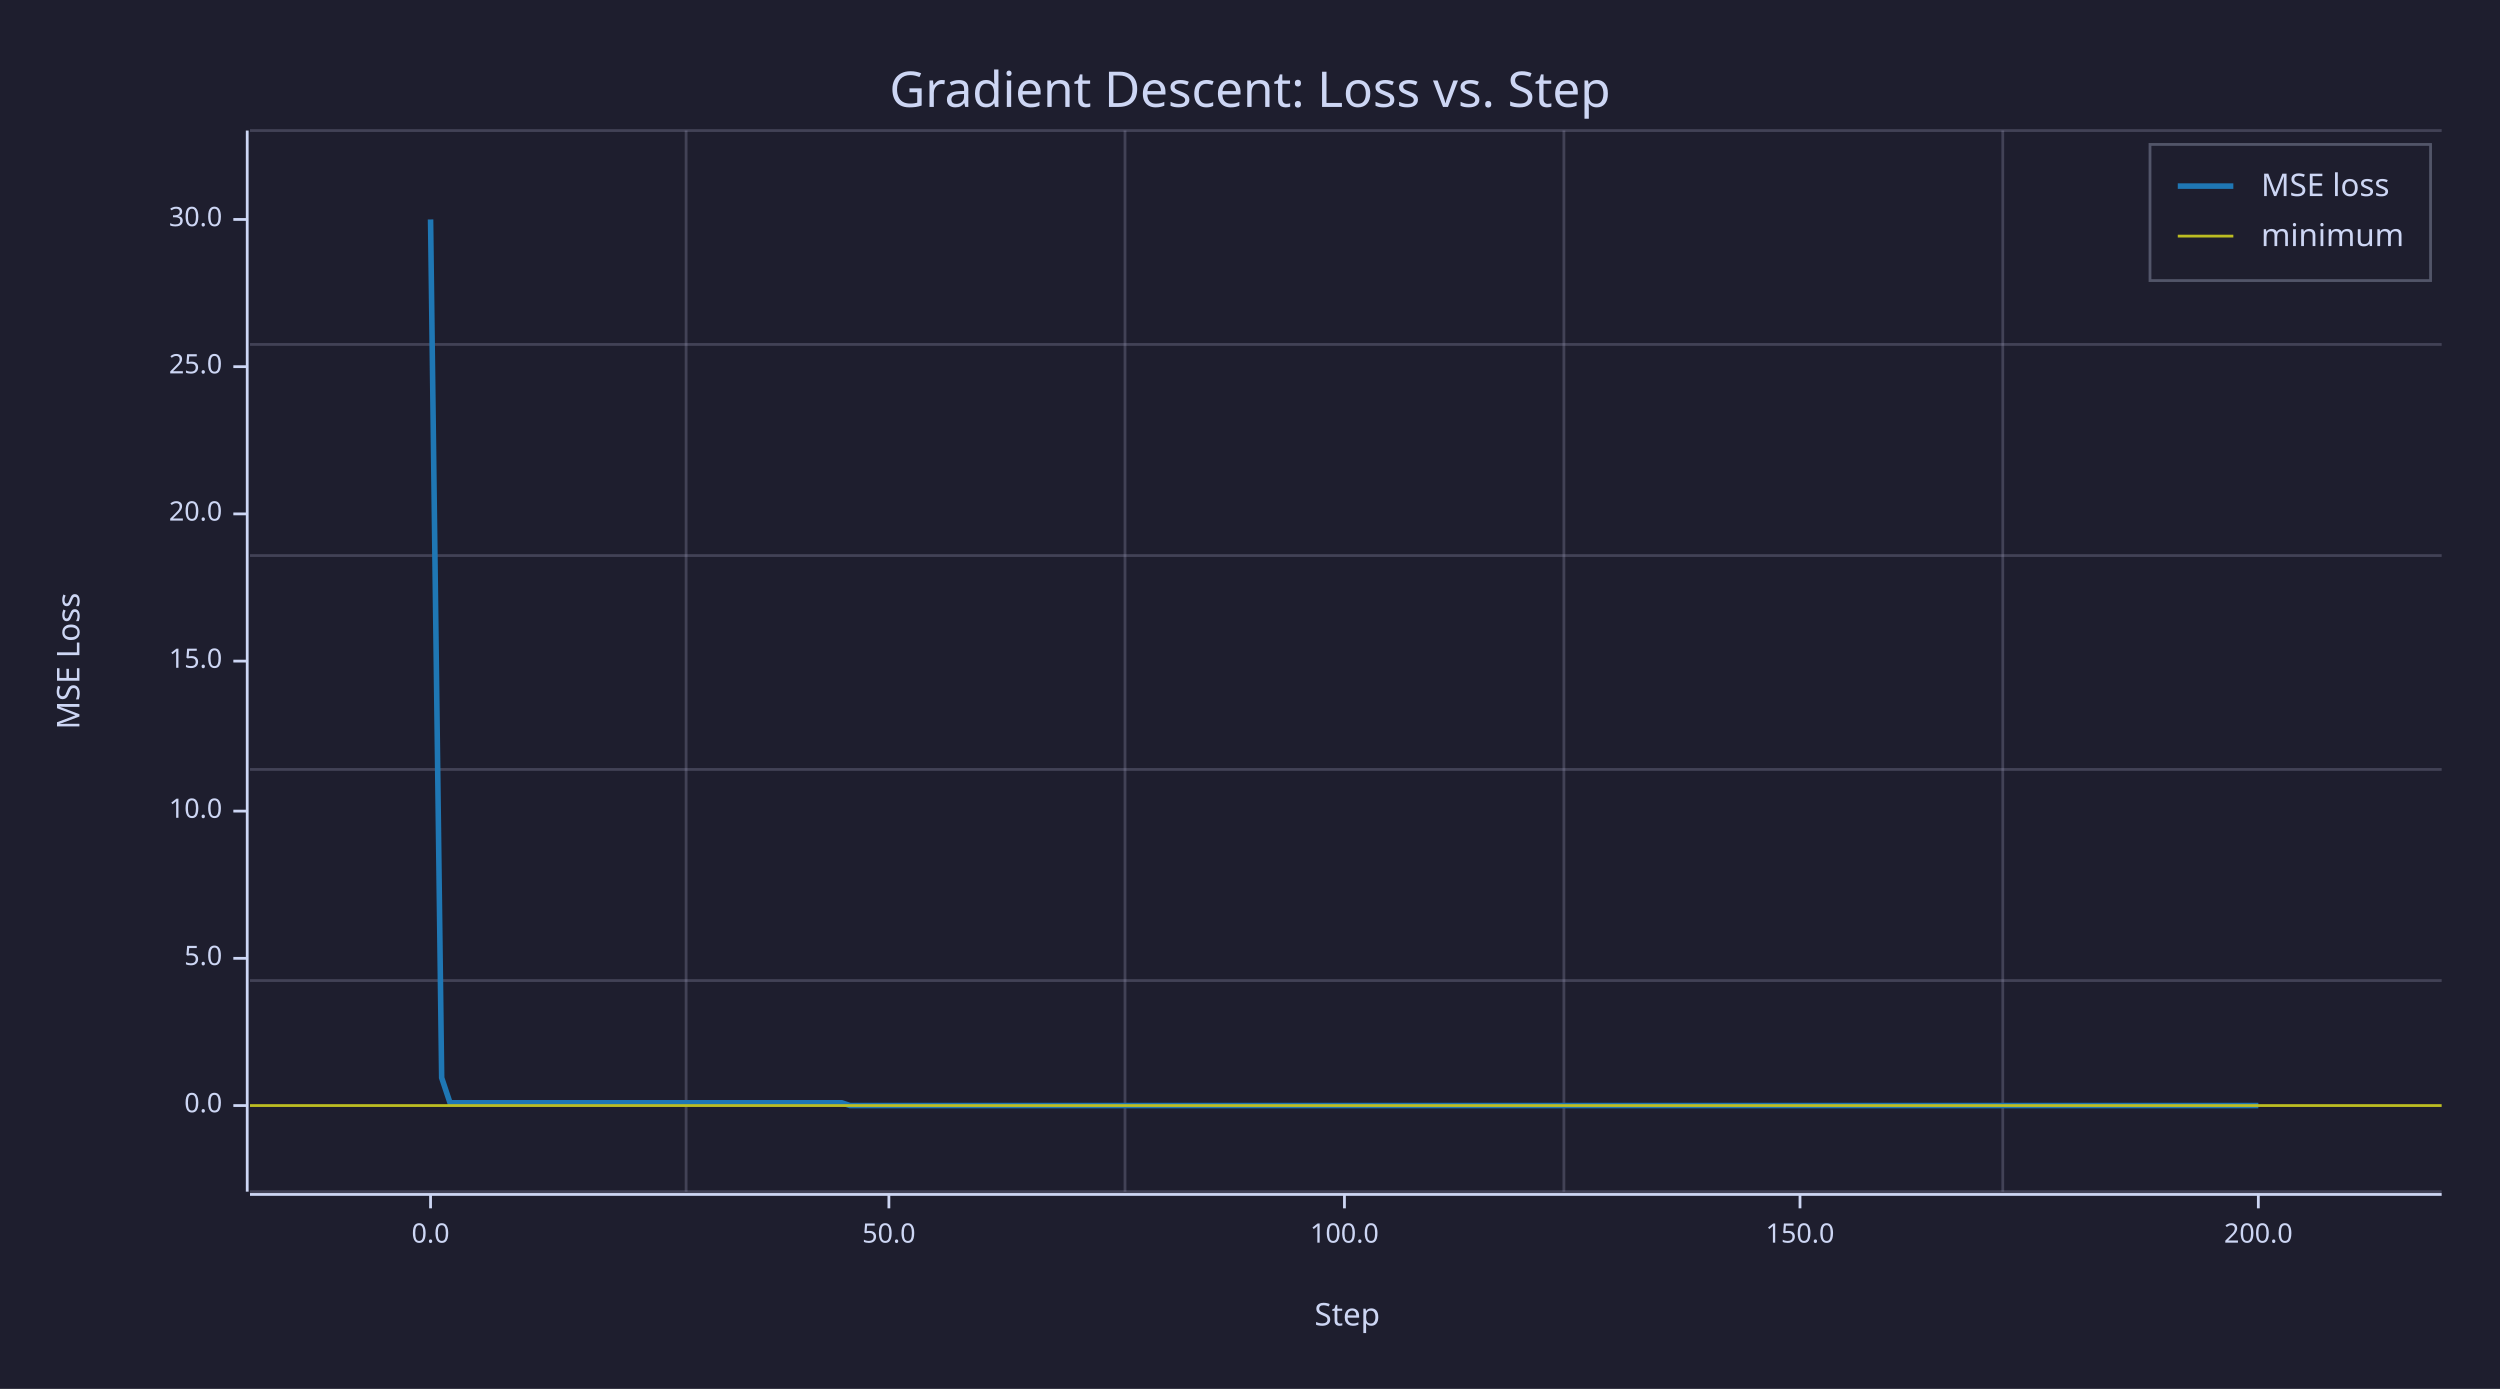
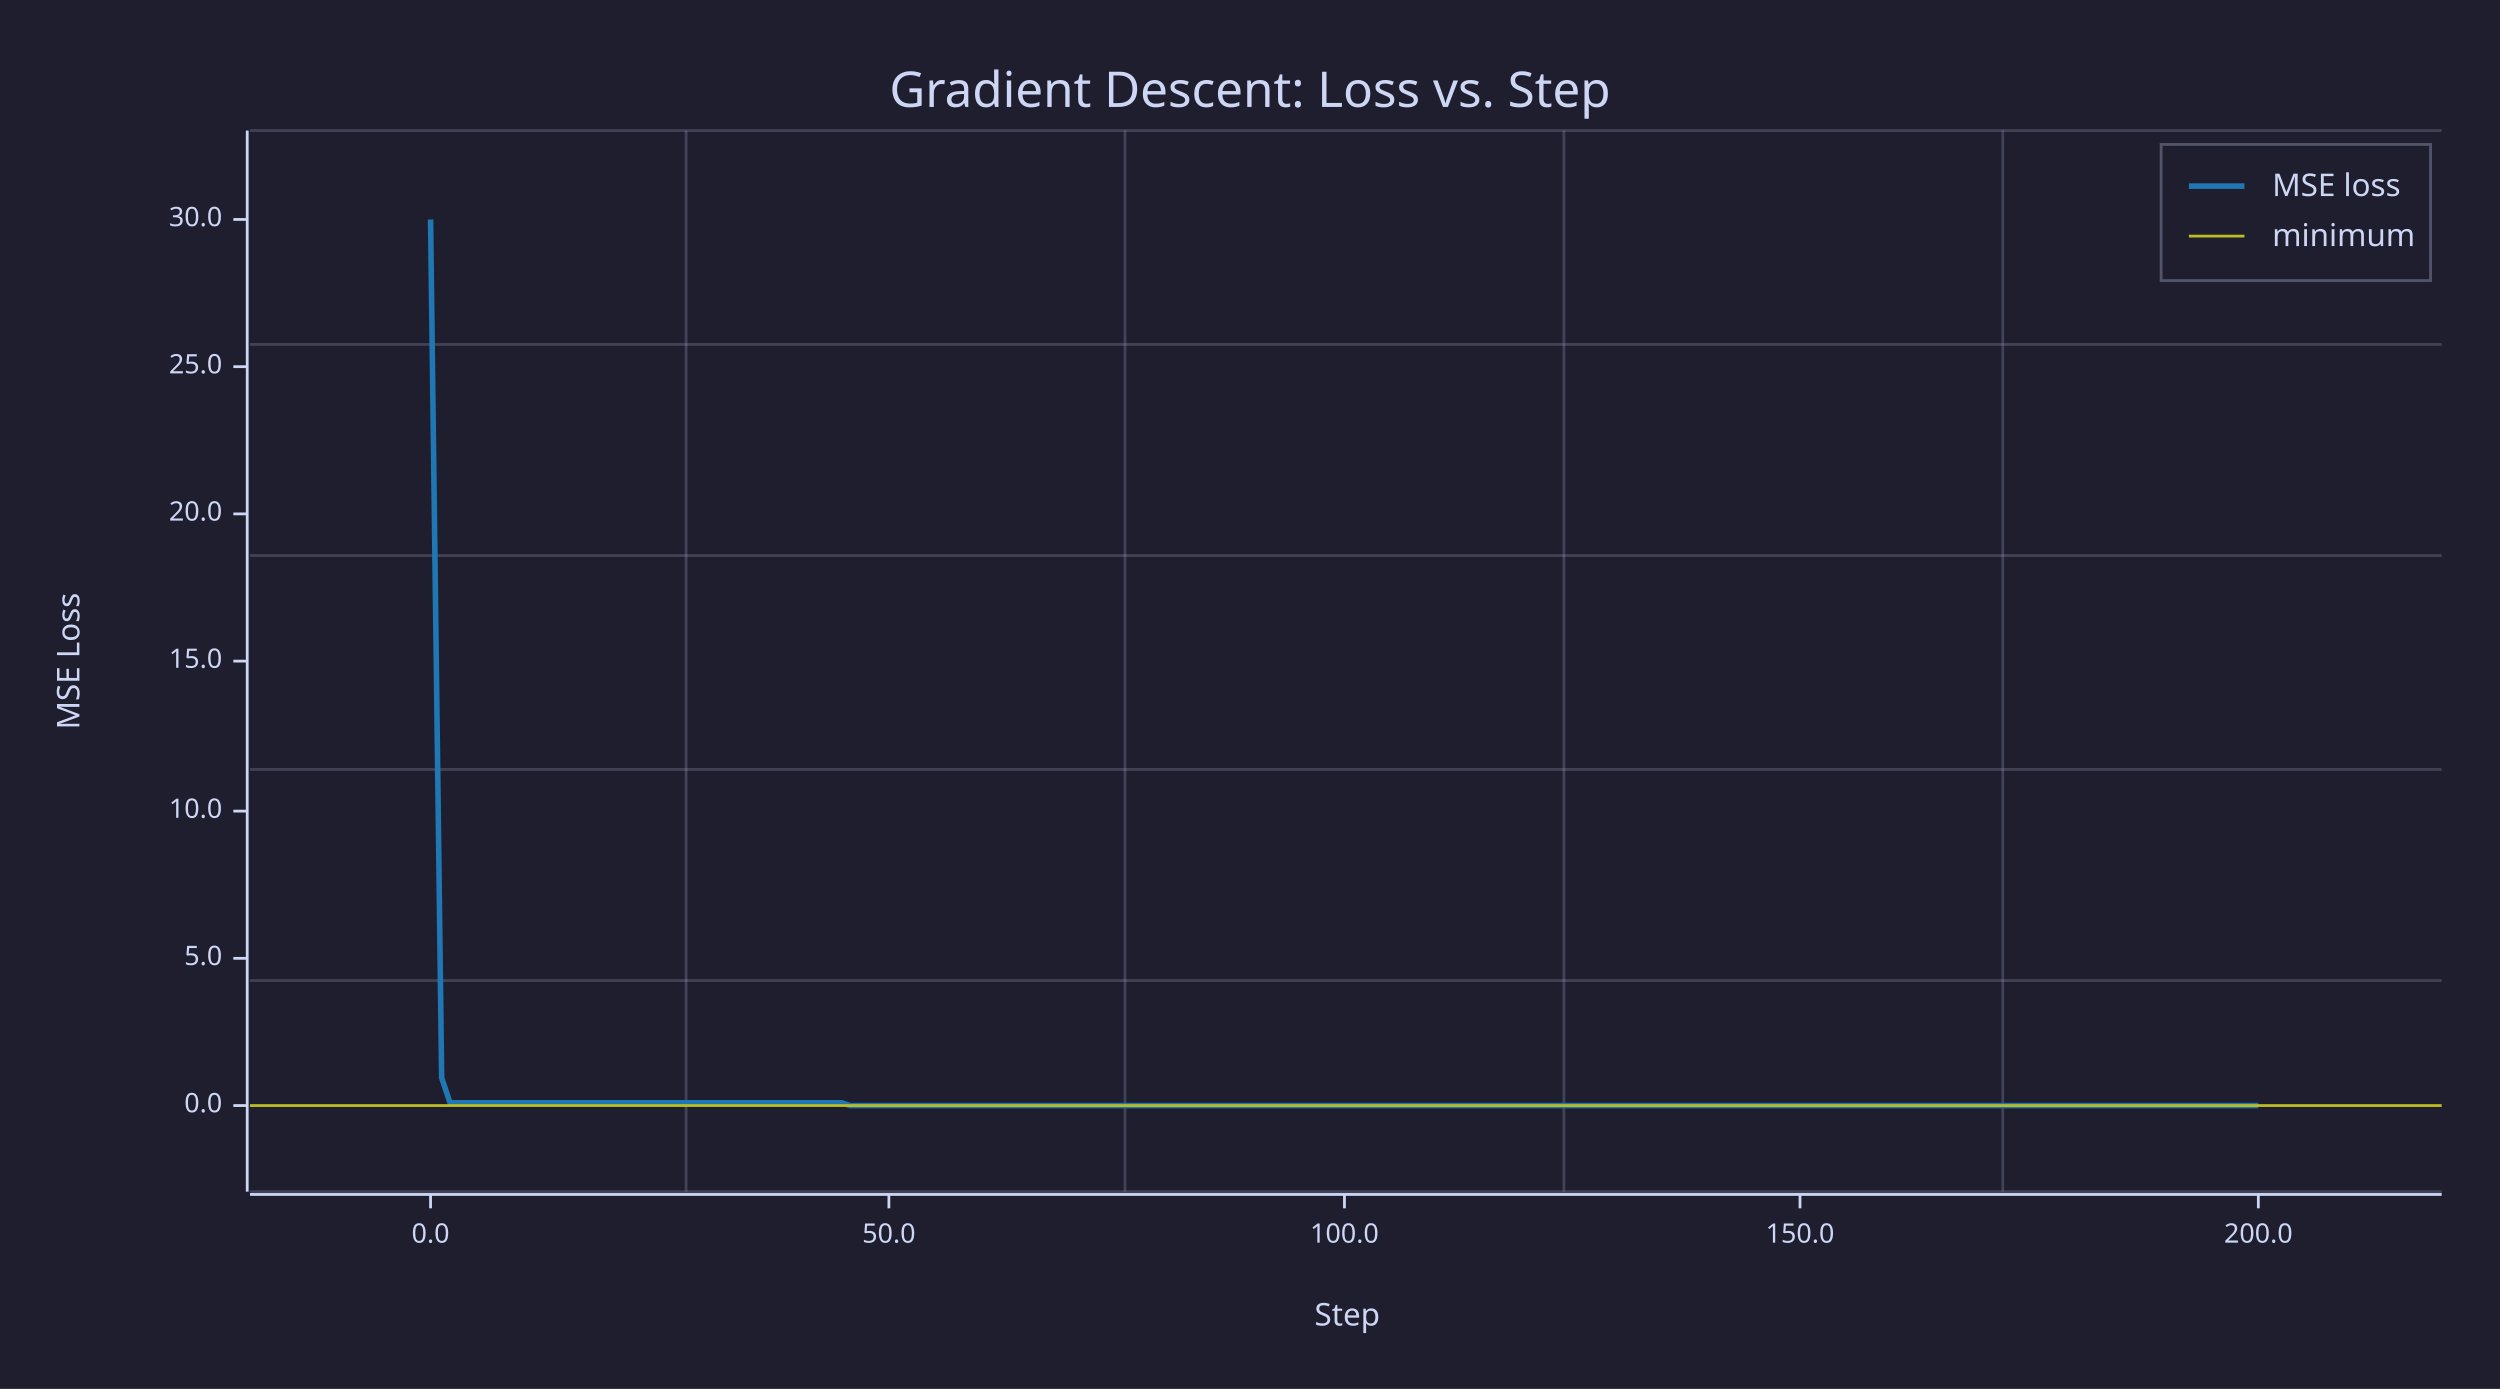
<svg xmlns="http://www.w3.org/2000/svg" width="900" height="500" viewBox="0 0 900 500">
  <rect x="0" y="0" width="900" height="500" opacity="1" fill="#1E1E2E" stroke="none" />
  <text x="450" y="25" dy="0.76em" text-anchor="middle" font-family="sans-serif" font-size="17.742" opacity="1" fill="#CDD6F4">
Gradient Descent: Loss vs. Step
</text>
  <text x="20" y="238" dy="0.76em" text-anchor="middle" font-family="sans-serif" font-size="11.29" opacity="1" fill="#CDD6F4" transform="rotate(270, 20, 238)">
MSE Loss
</text>
  <text x="485" y="480" dy="-0.5ex" text-anchor="middle" font-family="sans-serif" font-size="11.29" opacity="1" fill="#CDD6F4">
Step
</text>
  <polyline fill="none" opacity="1" stroke="#CDD6F4" stroke-width="1" points="89,47 89,429 " />
  <text x="80" y="398" dy="0.5ex" text-anchor="end" font-family="sans-serif" font-size="9.677" opacity="1" fill="#CDD6F4">
0.0
</text>
  <polyline fill="none" opacity="1" stroke="#CDD6F4" stroke-width="1" points="84,398 89,398 " />
  <text x="80" y="345" dy="0.5ex" text-anchor="end" font-family="sans-serif" font-size="9.677" opacity="1" fill="#CDD6F4">
5.0
</text>
  <polyline fill="none" opacity="1" stroke="#CDD6F4" stroke-width="1" points="84,345 89,345 " />
  <text x="80" y="292" dy="0.5ex" text-anchor="end" font-family="sans-serif" font-size="9.677" opacity="1" fill="#CDD6F4">
10.0
</text>
  <polyline fill="none" opacity="1" stroke="#CDD6F4" stroke-width="1" points="84,292 89,292 " />
  <text x="80" y="238" dy="0.5ex" text-anchor="end" font-family="sans-serif" font-size="9.677" opacity="1" fill="#CDD6F4">
15.0
</text>
  <polyline fill="none" opacity="1" stroke="#CDD6F4" stroke-width="1" points="84,238 89,238 " />
  <text x="80" y="185" dy="0.5ex" text-anchor="end" font-family="sans-serif" font-size="9.677" opacity="1" fill="#CDD6F4">
20.0
</text>
  <polyline fill="none" opacity="1" stroke="#CDD6F4" stroke-width="1" points="84,185 89,185 " />
  <text x="80" y="132" dy="0.5ex" text-anchor="end" font-family="sans-serif" font-size="9.677" opacity="1" fill="#CDD6F4">
25.0
</text>
  <polyline fill="none" opacity="1" stroke="#CDD6F4" stroke-width="1" points="84,132 89,132 " />
  <text x="80" y="79" dy="0.5ex" text-anchor="end" font-family="sans-serif" font-size="9.677" opacity="1" fill="#CDD6F4">
30.0
</text>
  <polyline fill="none" opacity="1" stroke="#CDD6F4" stroke-width="1" points="84,79 89,79 " />
  <polyline fill="none" opacity="1" stroke="#CDD6F4" stroke-width="1" points="90,430 879,430 " />
  <text x="155" y="440" dy="0.76em" text-anchor="middle" font-family="sans-serif" font-size="9.677" opacity="1" fill="#CDD6F4">
0.0
</text>
  <polyline fill="none" opacity="1" stroke="#CDD6F4" stroke-width="1" points="155,430 155,435 " />
  <text x="320" y="440" dy="0.76em" text-anchor="middle" font-family="sans-serif" font-size="9.677" opacity="1" fill="#CDD6F4">
50.0
</text>
  <polyline fill="none" opacity="1" stroke="#CDD6F4" stroke-width="1" points="320,430 320,435 " />
  <text x="484" y="440" dy="0.76em" text-anchor="middle" font-family="sans-serif" font-size="9.677" opacity="1" fill="#CDD6F4">
100.0
</text>
  <polyline fill="none" opacity="1" stroke="#CDD6F4" stroke-width="1" points="484,430 484,435 " />
  <text x="648" y="440" dy="0.76em" text-anchor="middle" font-family="sans-serif" font-size="9.677" opacity="1" fill="#CDD6F4">
150.0
</text>
  <polyline fill="none" opacity="1" stroke="#CDD6F4" stroke-width="1" points="648,430 648,435 " />
  <text x="813" y="440" dy="0.76em" text-anchor="middle" font-family="sans-serif" font-size="9.677" opacity="1" fill="#CDD6F4">
200.0
</text>
  <polyline fill="none" opacity="1" stroke="#CDD6F4" stroke-width="1" points="813,430 813,435 " />
  <polyline fill="none" opacity="0.3" stroke="#9696B4" stroke-width="1" points="90,429 879,429 " />
  <polyline fill="none" opacity="0.3" stroke="#9696B4" stroke-width="1" points="90,353 879,353 " />
  <polyline fill="none" opacity="0.3" stroke="#9696B4" stroke-width="1" points="90,277 879,277 " />
  <polyline fill="none" opacity="0.3" stroke="#9696B4" stroke-width="1" points="90,200 879,200 " />
  <polyline fill="none" opacity="0.3" stroke="#9696B4" stroke-width="1" points="90,124 879,124 " />
  <polyline fill="none" opacity="0.3" stroke="#9696B4" stroke-width="1" points="90,47 879,47 " />
  <polyline fill="none" opacity="0.3" stroke="#9696B4" stroke-width="1" points="247,429 247,47 " />
  <polyline fill="none" opacity="0.3" stroke="#9696B4" stroke-width="1" points="405,429 405,47 " />
  <polyline fill="none" opacity="0.3" stroke="#9696B4" stroke-width="1" points="563,429 563,47 " />
  <polyline fill="none" opacity="0.3" stroke="#9696B4" stroke-width="1" points="721,429 721,47 " />
  <polyline fill="none" opacity="1" stroke="#1F77B4" stroke-width="2" points="155,79 159,388 162,397 165,397 168,397 172,397 175,397 178,397 182,397 185,397 188,397 191,397 195,397 198,397 201,397 205,397 208,397 211,397 214,397 218,397 221,397 224,397 228,397 231,397 234,397 237,397 241,397 244,397 247,397 251,397 254,397 257,397 260,397 264,397 267,397 270,397 274,397 277,397 280,397 283,397 287,397 290,397 293,397 297,397 300,397 303,397 306,398 310,398 313,398 316,398 320,398 323,398 326,398 329,398 333,398 336,398 339,398 343,398 346,398 349,398 353,398 356,398 359,398 362,398 366,398 369,398 372,398 376,398 379,398 382,398 385,398 389,398 392,398 395,398 399,398 402,398 405,398 408,398 412,398 415,398 418,398 422,398 425,398 428,398 431,398 435,398 438,398 441,398 445,398 448,398 451,398 454,398 458,398 461,398 464,398 468,398 471,398 474,398 477,398 481,398 484,398 487,398 491,398 494,398 497,398 500,398 504,398 507,398 510,398 514,398 517,398 520,398 523,398 527,398 530,398 533,398 537,398 540,398 543,398 546,398 550,398 553,398 556,398 560,398 563,398 566,398 569,398 573,398 576,398 579,398 583,398 586,398 589,398 592,398 596,398 599,398 602,398 606,398 609,398 612,398 616,398 619,398 622,398 625,398 629,398 632,398 635,398 639,398 642,398 645,398 648,398 652,398 655,398 658,398 662,398 665,398 668,398 671,398 675,398 678,398 681,398 685,398 688,398 691,398 694,398 698,398 701,398 704,398 708,398 711,398 714,398 717,398 721,398 724,398 727,398 731,398 734,398 737,398 740,398 744,398 747,398 750,398 754,398 757,398 760,398 763,398 767,398 770,398 773,398 777,398 780,398 783,398 786,398 790,398 793,398 796,398 800,398 803,398 806,398 809,398 813,398 " />
  <polyline fill="none" opacity="1" stroke="#BCBD22" stroke-width="1" points="90,398 879,398 " />
-   <rect x="774" y="52" width="101" height="49" opacity="0.85" fill="#1E1E2E" stroke="none" />
-   <rect x="774" y="52" width="101" height="49" opacity="0.3" fill="none" stroke="#CDD6F4" />
-   <text x="814" y="62" dy="0.76em" text-anchor="start" font-family="sans-serif" font-size="11.29" opacity="1" fill="#CDD6F4">
+   <rect x="778" y="52" width="97" height="49" opacity="0.85" fill="#1E1E2E" stroke="none" />
+   <rect x="778" y="52" width="97" height="49" opacity="0.3" fill="none" stroke="#CDD6F4" />
+   <text x="818" y="62" dy="0.76em" text-anchor="start" font-family="sans-serif" font-size="11.29" opacity="1" fill="#CDD6F4">
MSE loss
</text>
-   <text x="814" y="80" dy="0.76em" text-anchor="start" font-family="sans-serif" font-size="11.29" opacity="1" fill="#CDD6F4">
+   <text x="818" y="80" dy="0.76em" text-anchor="start" font-family="sans-serif" font-size="11.29" opacity="1" fill="#CDD6F4">
minimum
</text>
-   <polyline fill="none" opacity="1" stroke="#1F77B4" stroke-width="2" points="784,67 804,67 " />
-   <polyline fill="none" opacity="1" stroke="#BCBD22" stroke-width="1" points="784,85 804,85 " />
+   <polyline fill="none" opacity="1" stroke="#1F77B4" stroke-width="2" points="788,67 808,67 " />
+   <polyline fill="none" opacity="1" stroke="#BCBD22" stroke-width="1" points="788,85 808,85 " />
</svg>
